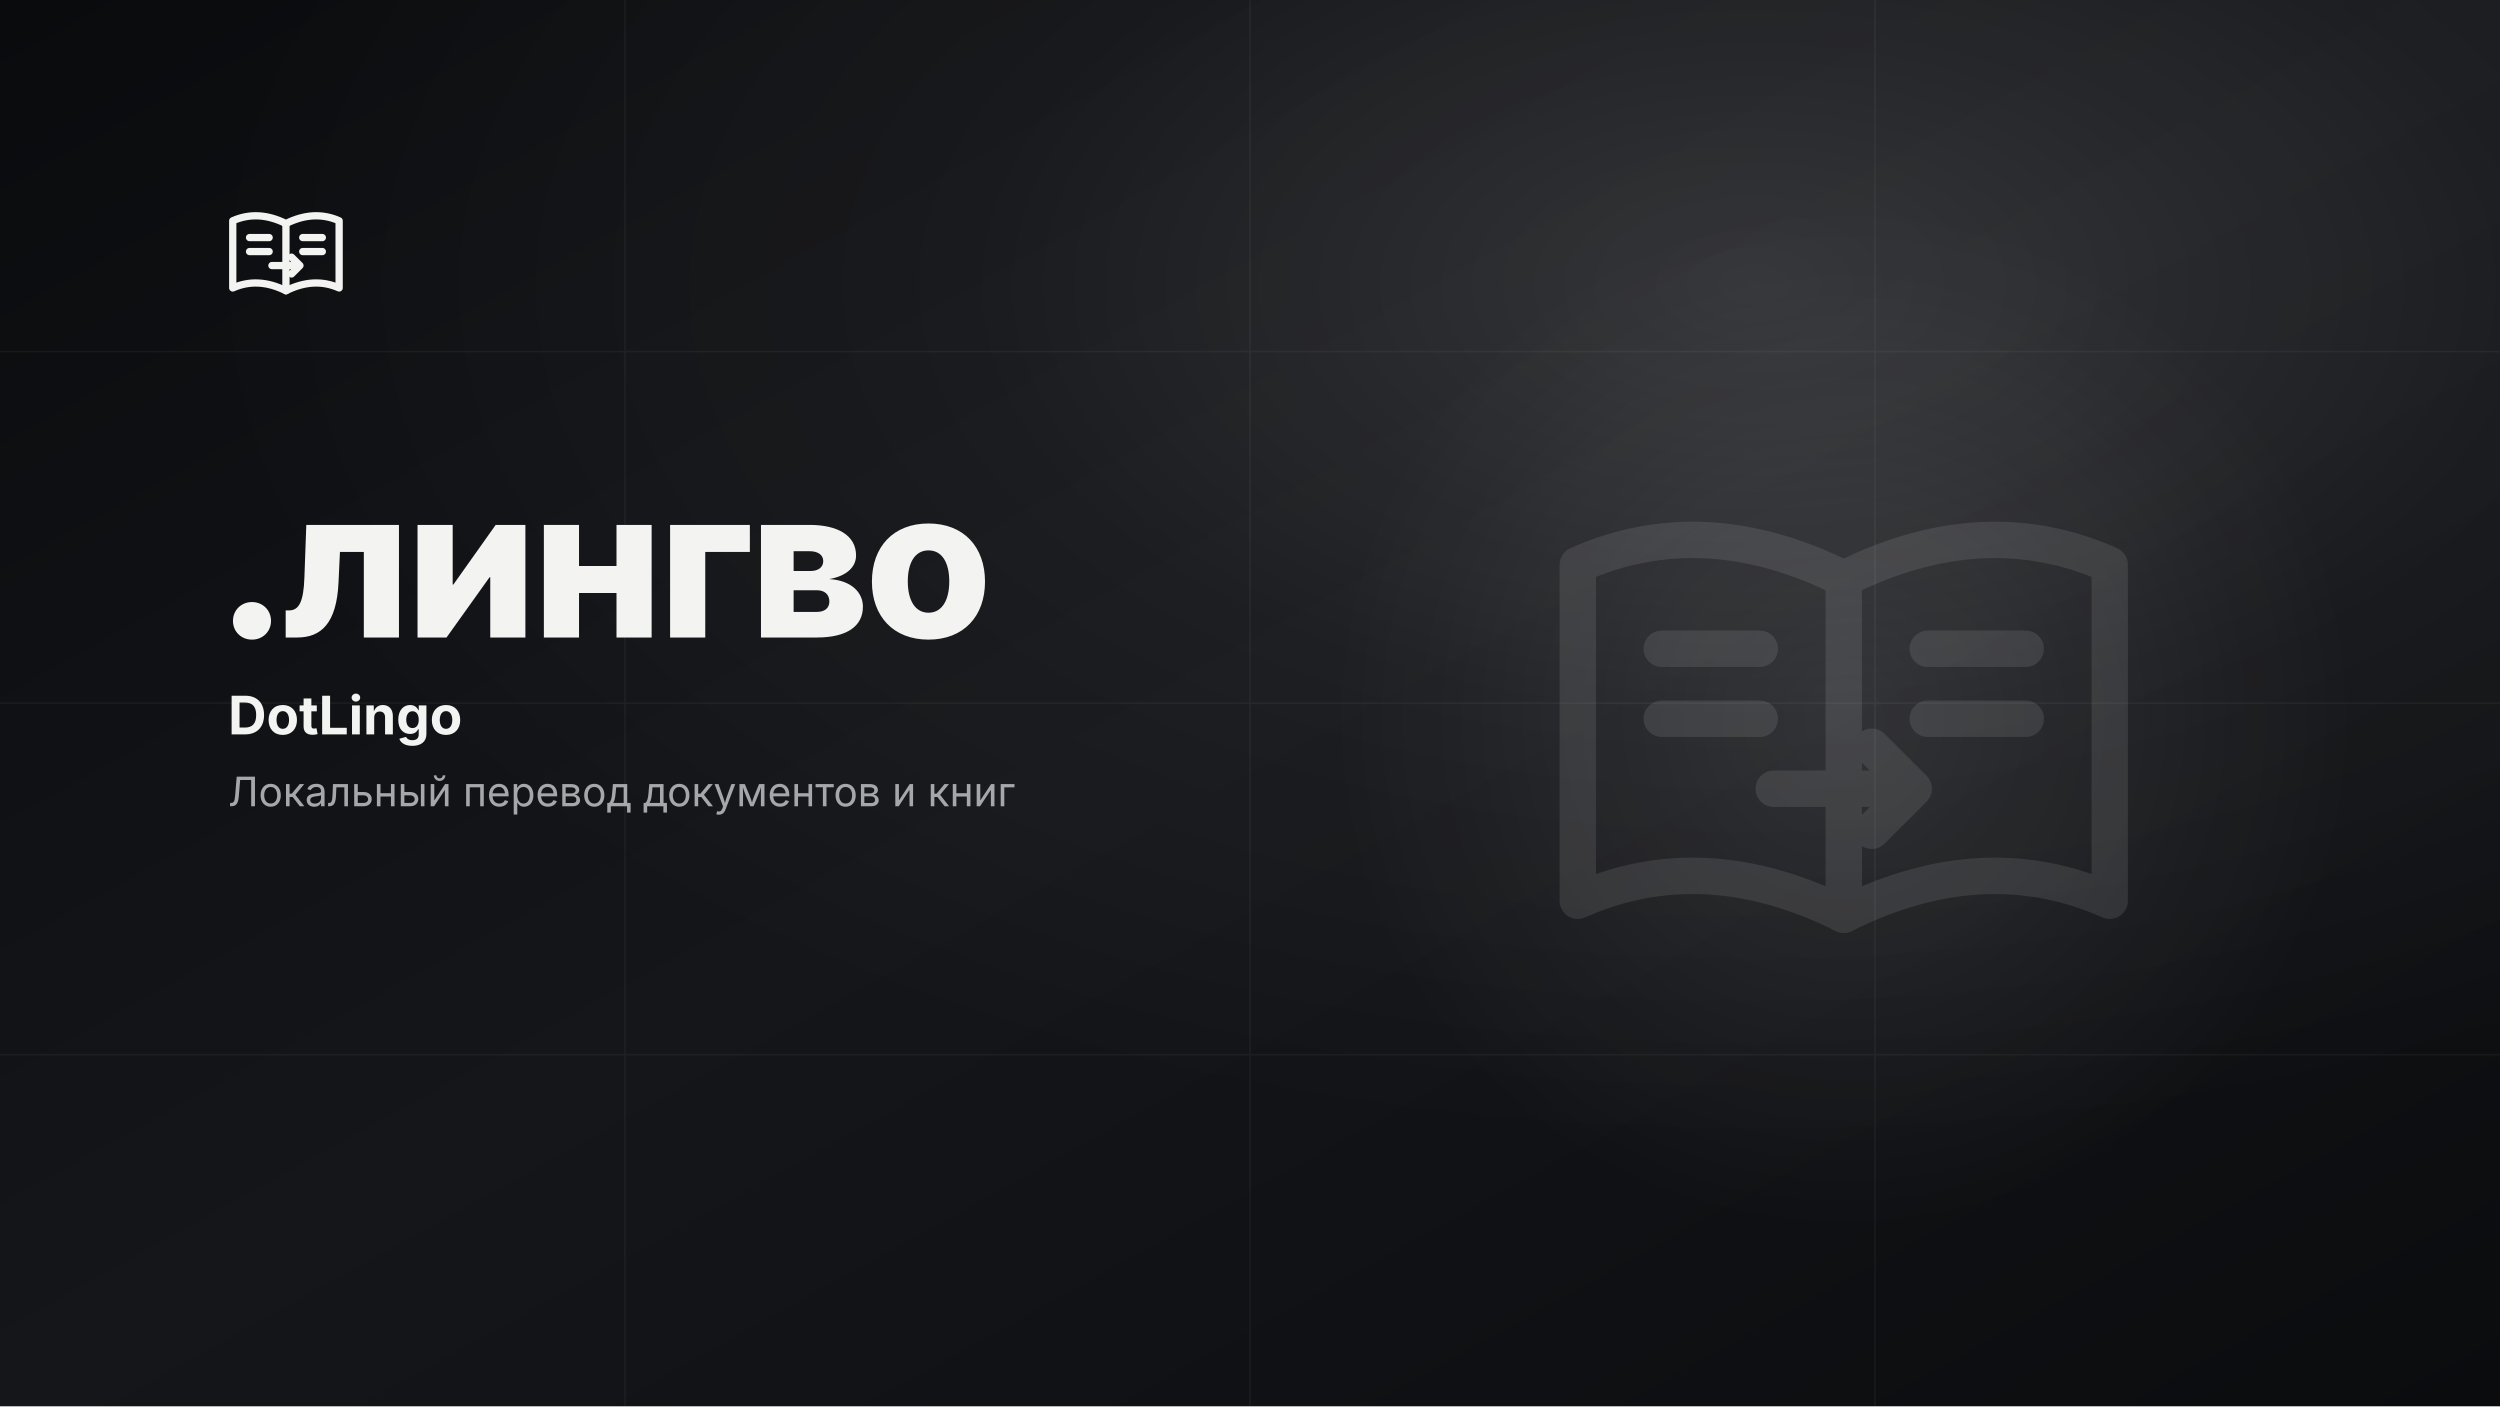
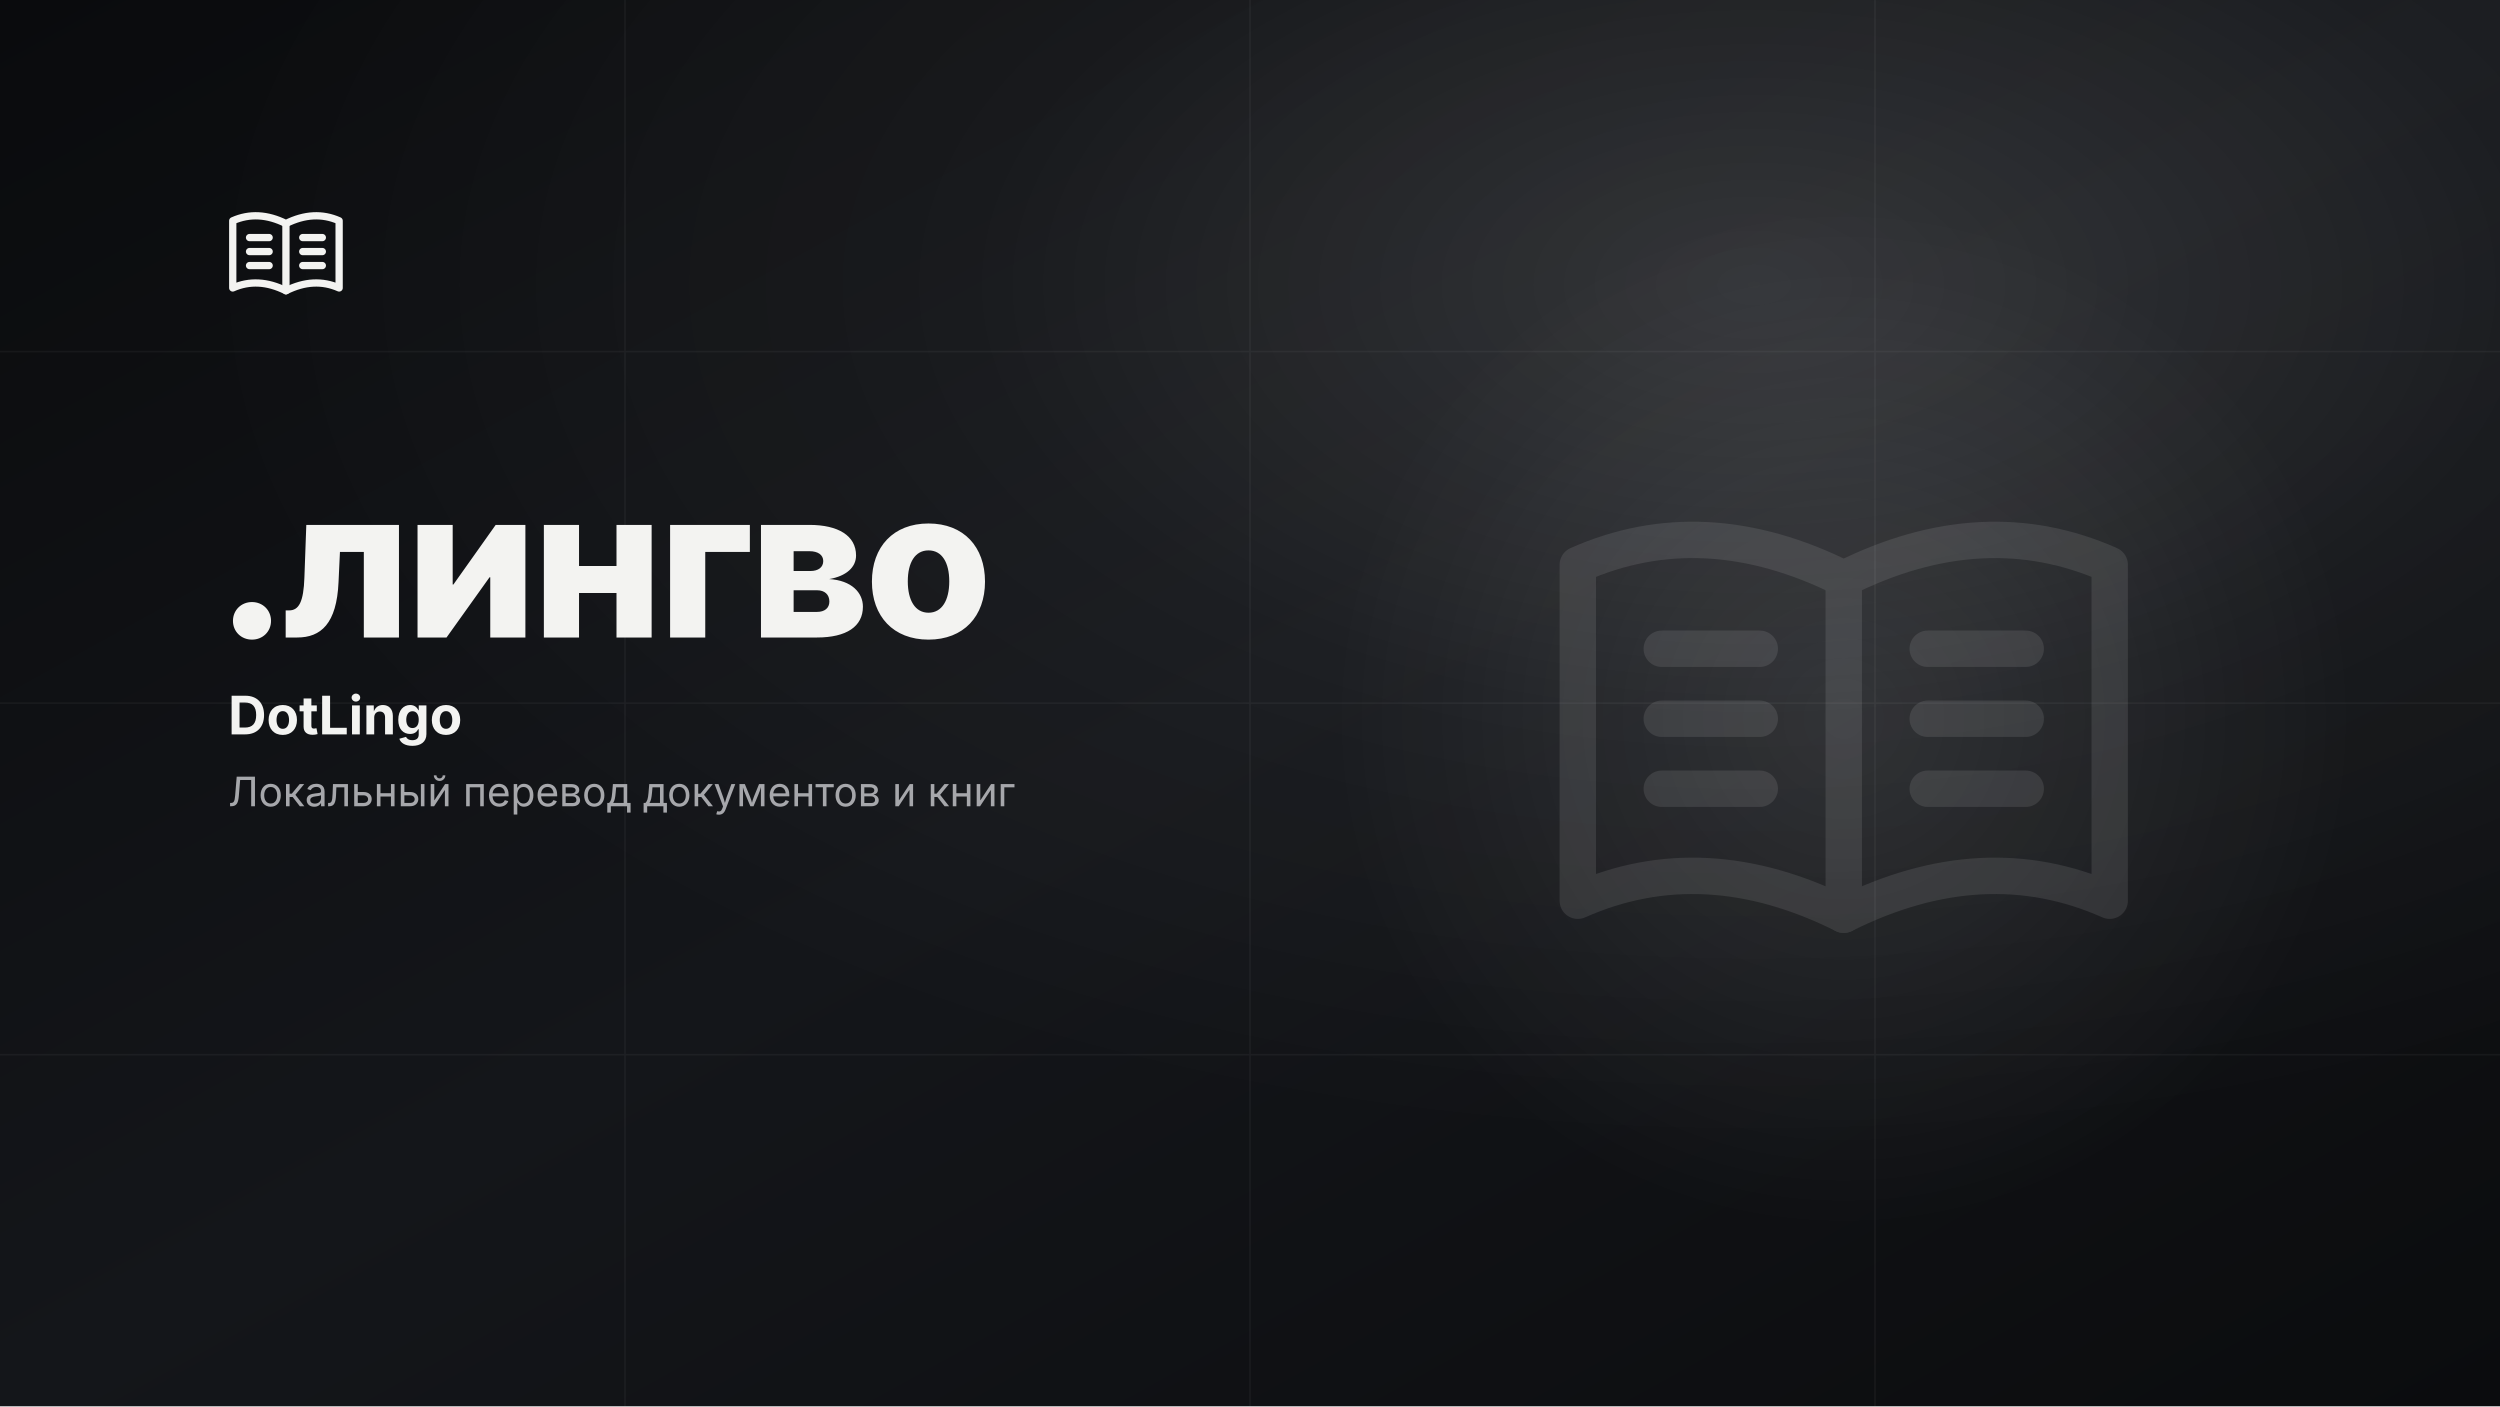
<svg xmlns="http://www.w3.org/2000/svg" viewBox="0 0 1600 900" width="1600" height="900" role="img" aria-label="DotLingo">
  <defs>
    <linearGradient id="dli-bg" x1="0" y1="0" x2="1" y2="1">
      <stop offset="0" stop-color="#0a0b0d" />
      <stop offset="0.5" stop-color="#14161a" />
      <stop offset="1" stop-color="#0b0c0e" />
    </linearGradient>
    <radialGradient id="dli-glow" cx="70%" cy="20%" r="62%">
      <stop offset="0" stop-color="#ffffff" stop-opacity="0.14" />
      <stop offset="0.5" stop-color="#ffffff" stop-opacity="0.04" />
      <stop offset="1" stop-color="#ffffff" stop-opacity="0" />
    </radialGradient>
    <radialGradient id="dli-halo" cx="50%" cy="50%" r="50%">
      <stop offset="0" stop-color="#ffffff" stop-opacity="0.1" />
      <stop offset="1" stop-color="#ffffff" stop-opacity="0" />
    </radialGradient>
  </defs>
  <rect width="1600" height="900" fill="url(#dli-bg)" />
  <rect width="1600" height="900" fill="url(#dli-glow)" />
  <g opacity="0.045" stroke="#ffffff" stroke-width="1">
    <path d="M0 225 H1600 M0 450 H1600 M0 675 H1600 M400 0 V900 M800 0 V900 M1200 0 V900" />
  </g>
  <circle cx="1180" cy="460" r="330" fill="url(#dli-halo)" />
  <svg x="965" y="245" width="430" height="430" viewBox="0 0 48 48">
    <g opacity="0.1" fill="none" stroke="#ffffff" stroke-width="2.6" stroke-linecap="round" stroke-linejoin="round">
      <path d="M5 13 Q14 9 24 14 Q34 9 43 13 V37 Q34 33 24 38 Q14 33 5 37 Z" />
      <path d="M24 14 V38" />
-       <path d="M11 19 H18 M11 24 H18 M30 19 H37 M30 24 H37" />
-       <path d="M19 29 H29 M26 26 L29 29 L26 32" />
+       <path d="M11 19 H18 M11 24 H18 M11 29 H18 M30 19 H37 M30 24 H37 M30 29 H37" />
    </g>
  </svg>
  <svg x="140" y="118" width="86" height="86" viewBox="0 0 48 48">
    <g fill="none" stroke="#f3f3f1" stroke-width="2.6" stroke-linecap="round" stroke-linejoin="round">
      <path d="M5 13 Q14 9 24 14 Q34 9 43 13 V37 Q34 33 24 38 Q14 33 5 37 Z" />
      <path d="M24 14 V38" />
-       <path d="M11 19 H18 M11 24 H18 M30 19 H37 M30 24 H37" />
-       <path d="M19 29 H29 M26 26 L29 29 L26 32" />
+       <path d="M11 19 H18 M11 24 H18 M11 29 H18 M30 19 H37 M30 24 H37 M30 29 H37" />
    </g>
  </svg>
  <text x="138" y="408" font-family="Inter, Arial, sans-serif" font-size="132" font-weight="800" fill="#f3f3f1" letter-spacing="-3">.лингво</text>
  <text x="146" y="470" font-family="Inter, Arial, sans-serif" font-size="34" font-weight="700" fill="#f3f3f1">DotLingo</text>
  <text x="146" y="516" font-family="Inter, Arial, sans-serif" font-size="26" fill="#a6a7ab">Локальный перевод документов и книг</text>
</svg>
